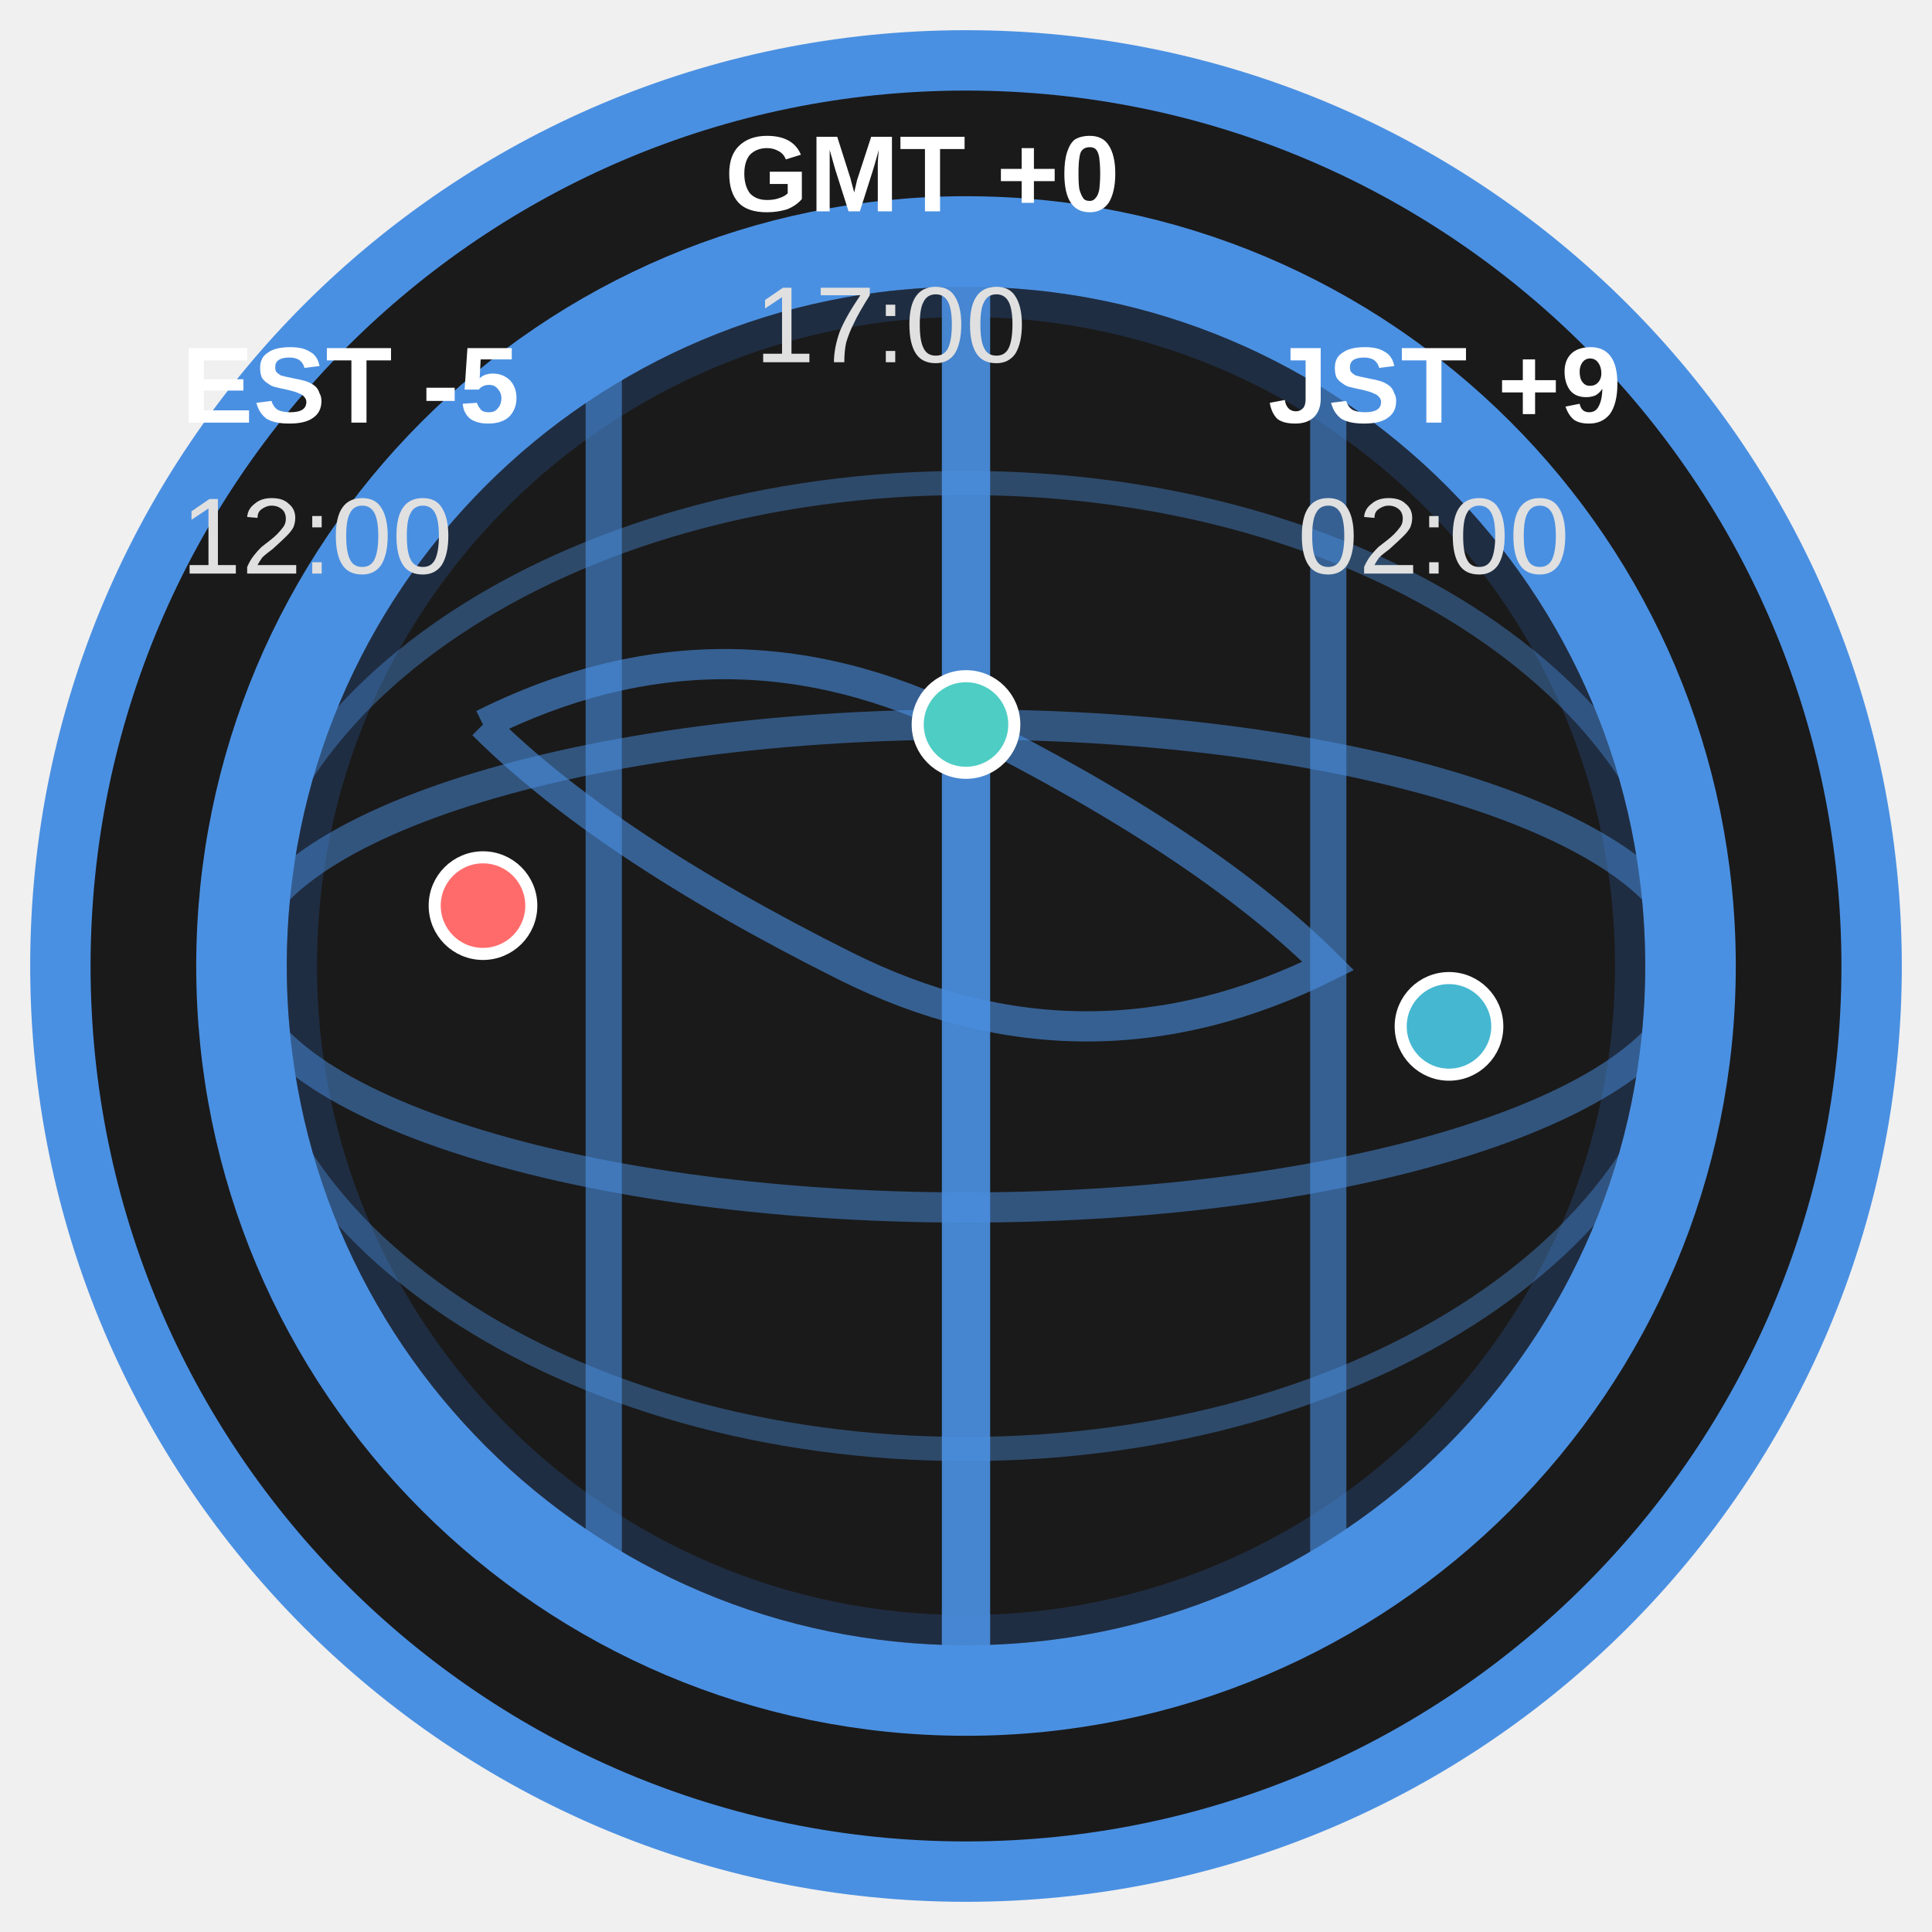
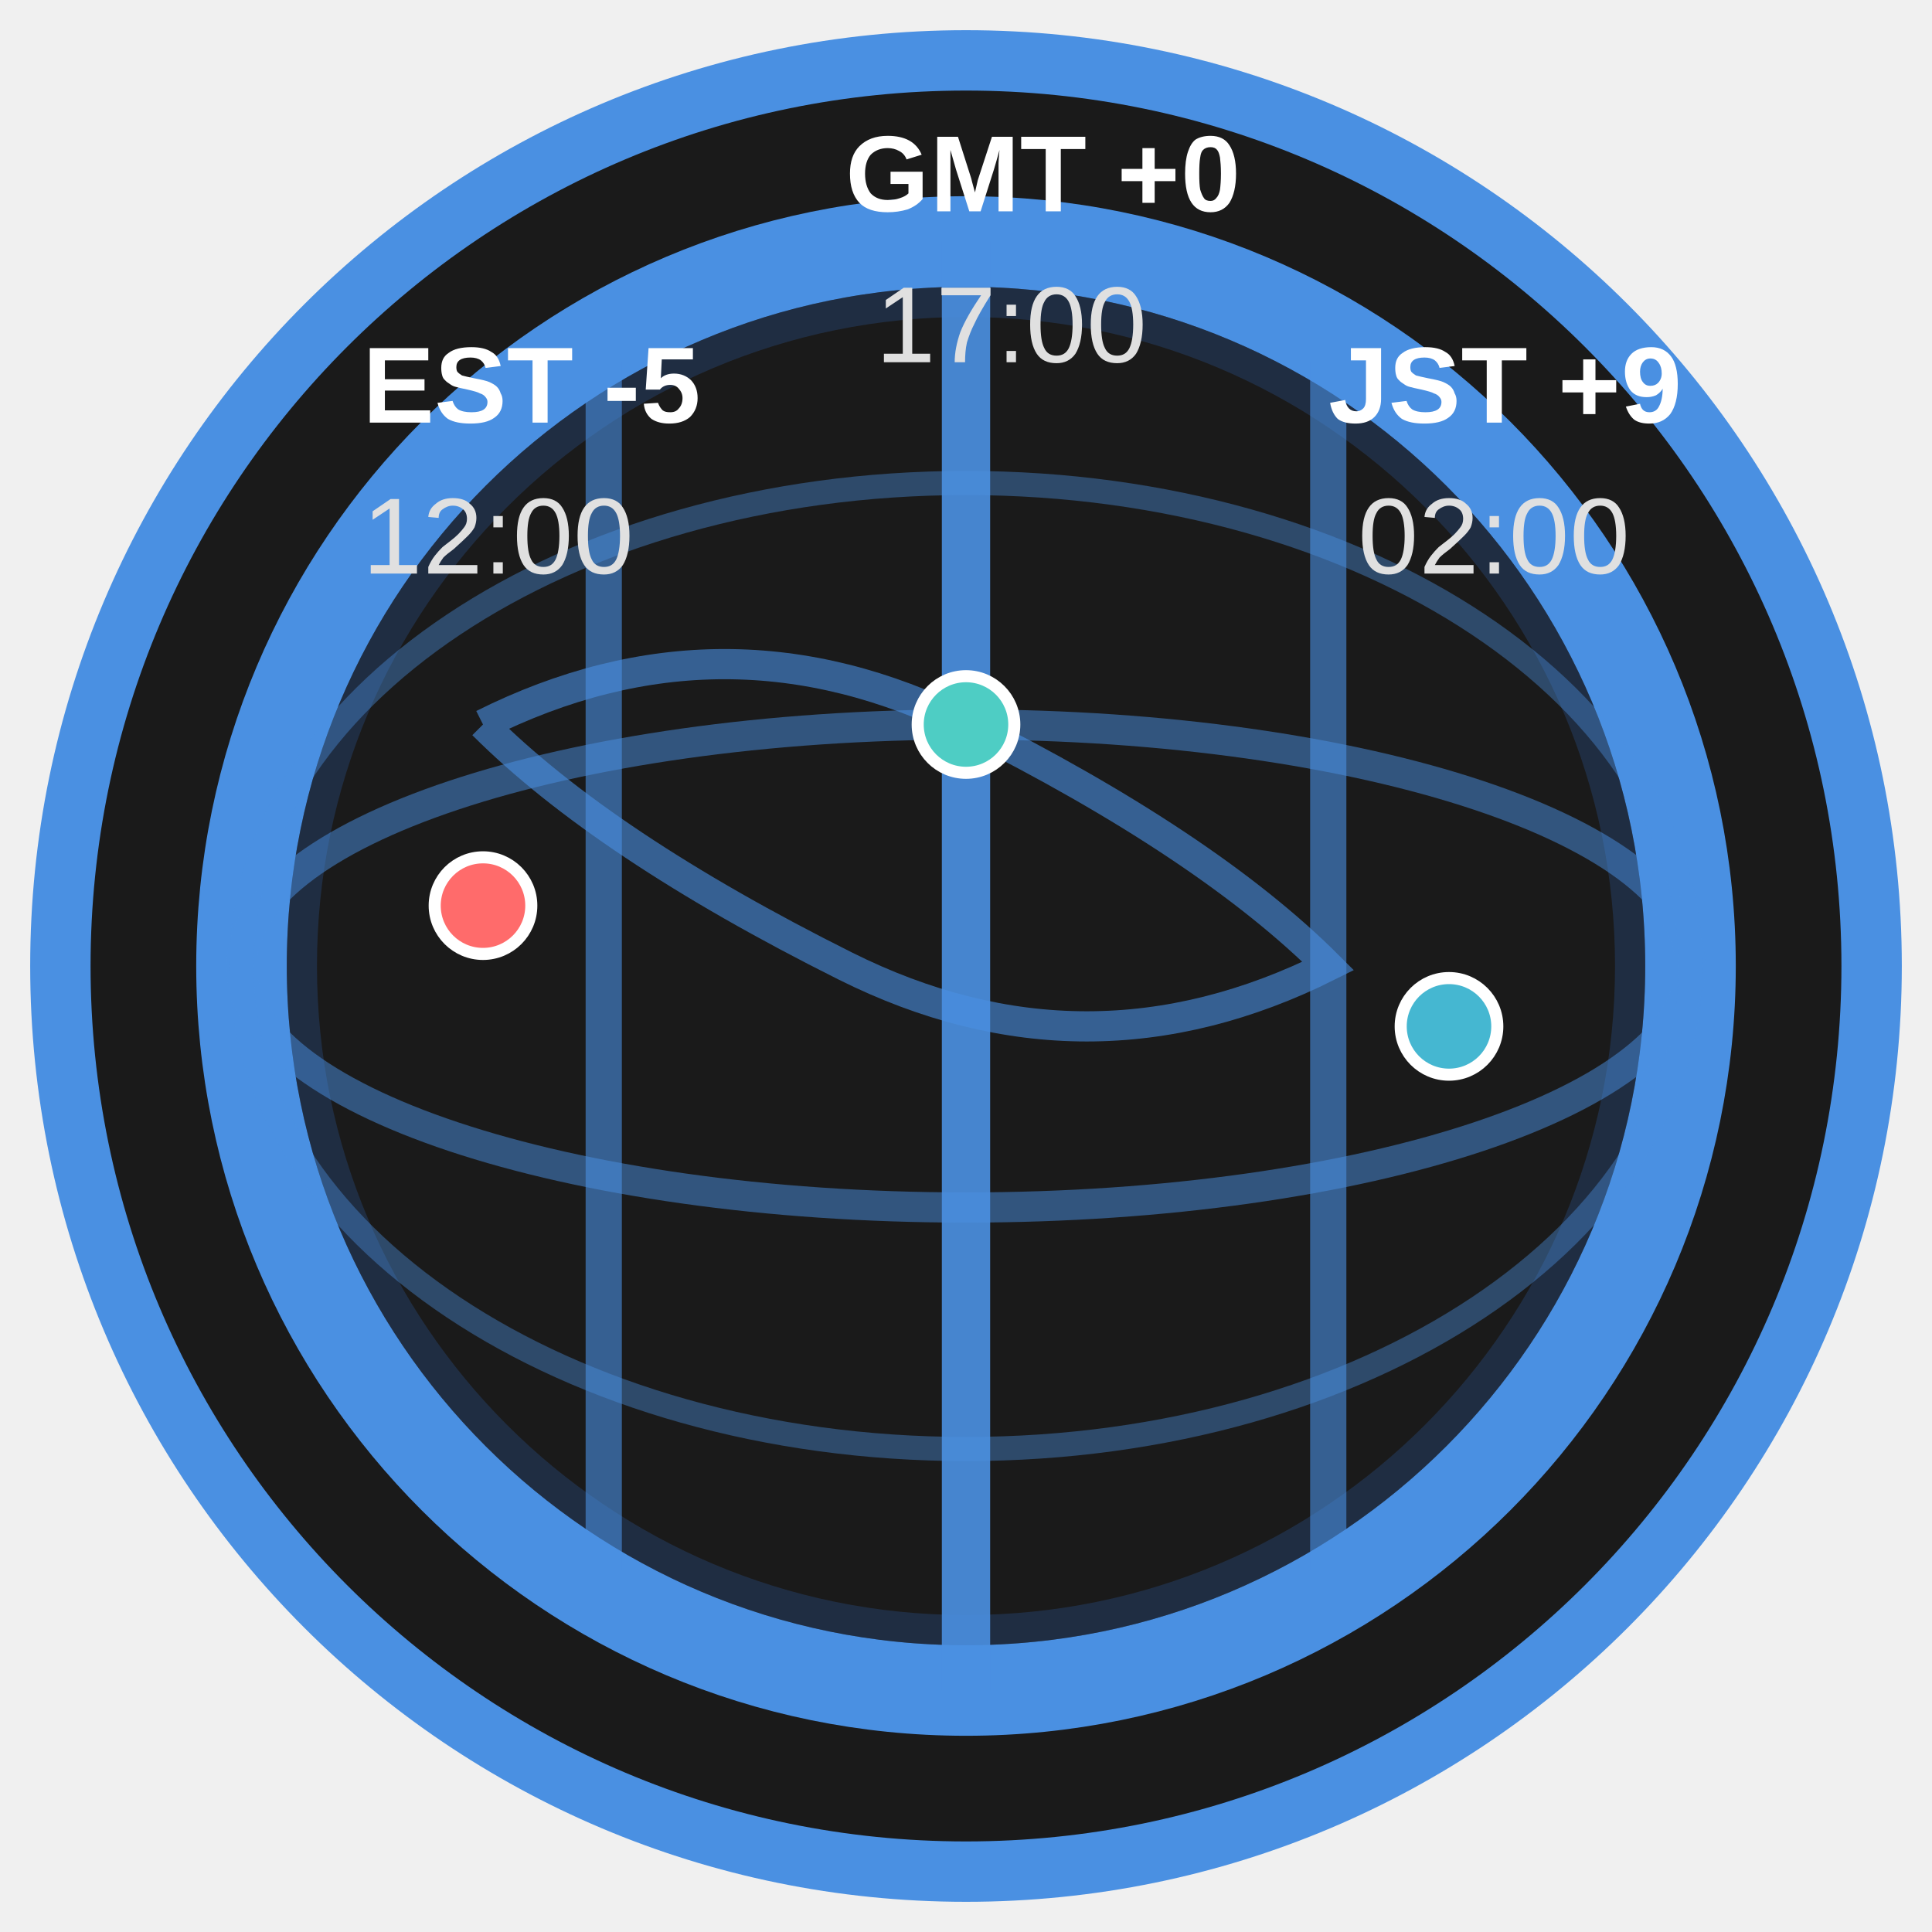
<svg xmlns="http://www.w3.org/2000/svg" width="32" height="32" viewBox="0 0 32 32">
  <circle cx="16" cy="16" r="15" fill="#1a1a1a" stroke="#4a90e2" stroke-width="1" />
  <circle cx="16" cy="16" r="12" fill="none" stroke="#4a90e2" stroke-width="1.5" />
  <circle cx="16" cy="16" r="11" fill="none" stroke="#2d5aa0" stroke-width="0.5" opacity="0.3" />
  <line x1="16" y1="4" x2="16" y2="28" stroke="#4a90e2" stroke-width="0.8" opacity="0.9" />
  <line x1="22" y1="6" x2="22" y2="26" stroke="#4a90e2" stroke-width="0.6" opacity="0.6" />
  <line x1="10" y1="6" x2="10" y2="26" stroke="#4a90e2" stroke-width="0.6" opacity="0.6" />
  <ellipse cx="16" cy="16" rx="12" ry="4" fill="none" stroke="#4a90e2" stroke-width="0.5" opacity="0.5" />
  <ellipse cx="16" cy="16" rx="12" ry="8" fill="none" stroke="#4a90e2" stroke-width="0.4" opacity="0.4" />
  <path d="M 8 12 Q 12 10 16 12 Q 20 14 22 16 Q 18 18 14 16 Q 10 14 8 12" fill="none" stroke="#4a90e2" stroke-width="0.5" opacity="0.6" />
-   <text x="3" y="7" font-family="Arial, sans-serif" font-size="1.8" fill="#ffffff" font-weight="bold">EST -5</text>
-   <text x="3" y="9.5" font-family="Arial, sans-serif" font-size="1.8" fill="#e0e0e0">12:00</text>
-   <text x="12" y="3.5" font-family="Arial, sans-serif" font-size="1.8" fill="#ffffff" font-weight="bold">GMT +0</text>
-   <text x="12.5" y="6" font-family="Arial, sans-serif" font-size="1.8" fill="#e0e0e0">17:00</text>
-   <text x="21" y="7" font-family="Arial, sans-serif" font-size="1.8" fill="#ffffff" font-weight="bold">JST +9</text>
-   <text x="21.5" y="9.5" font-family="Arial, sans-serif" font-size="1.8" fill="#e0e0e0">02:00</text>
+   <text x="6" y="7" font-family="Arial, sans-serif" font-size="1.8" fill="#ffffff" font-weight="bold">EST -5</text>
+   <text x="6" y="9.5" font-family="Arial, sans-serif" font-size="1.8" fill="#e0e0e0">12:00</text>
+   <text x="14" y="3.5" font-family="Arial, sans-serif" font-size="1.8" fill="#ffffff" font-weight="bold">GMT +0</text>
+   <text x="14.5" y="6" font-family="Arial, sans-serif" font-size="1.8" fill="#e0e0e0">17:00</text>
+   <text x="22" y="7" font-family="Arial, sans-serif" font-size="1.8" fill="#ffffff" font-weight="bold">JST +9</text>
+   <text x="22.5" y="9.5" font-family="Arial, sans-serif" font-size="1.8" fill="#e0e0e0">02:00</text>
  <circle cx="8" cy="15" r="0.8" fill="#ff6b6b" stroke="#ffffff" stroke-width="0.2" />
  <circle cx="16" cy="12" r="0.8" fill="#4ecdc4" stroke="#ffffff" stroke-width="0.2" />
  <circle cx="24" cy="17" r="0.8" fill="#45b7d1" stroke="#ffffff" stroke-width="0.2" />
</svg>
